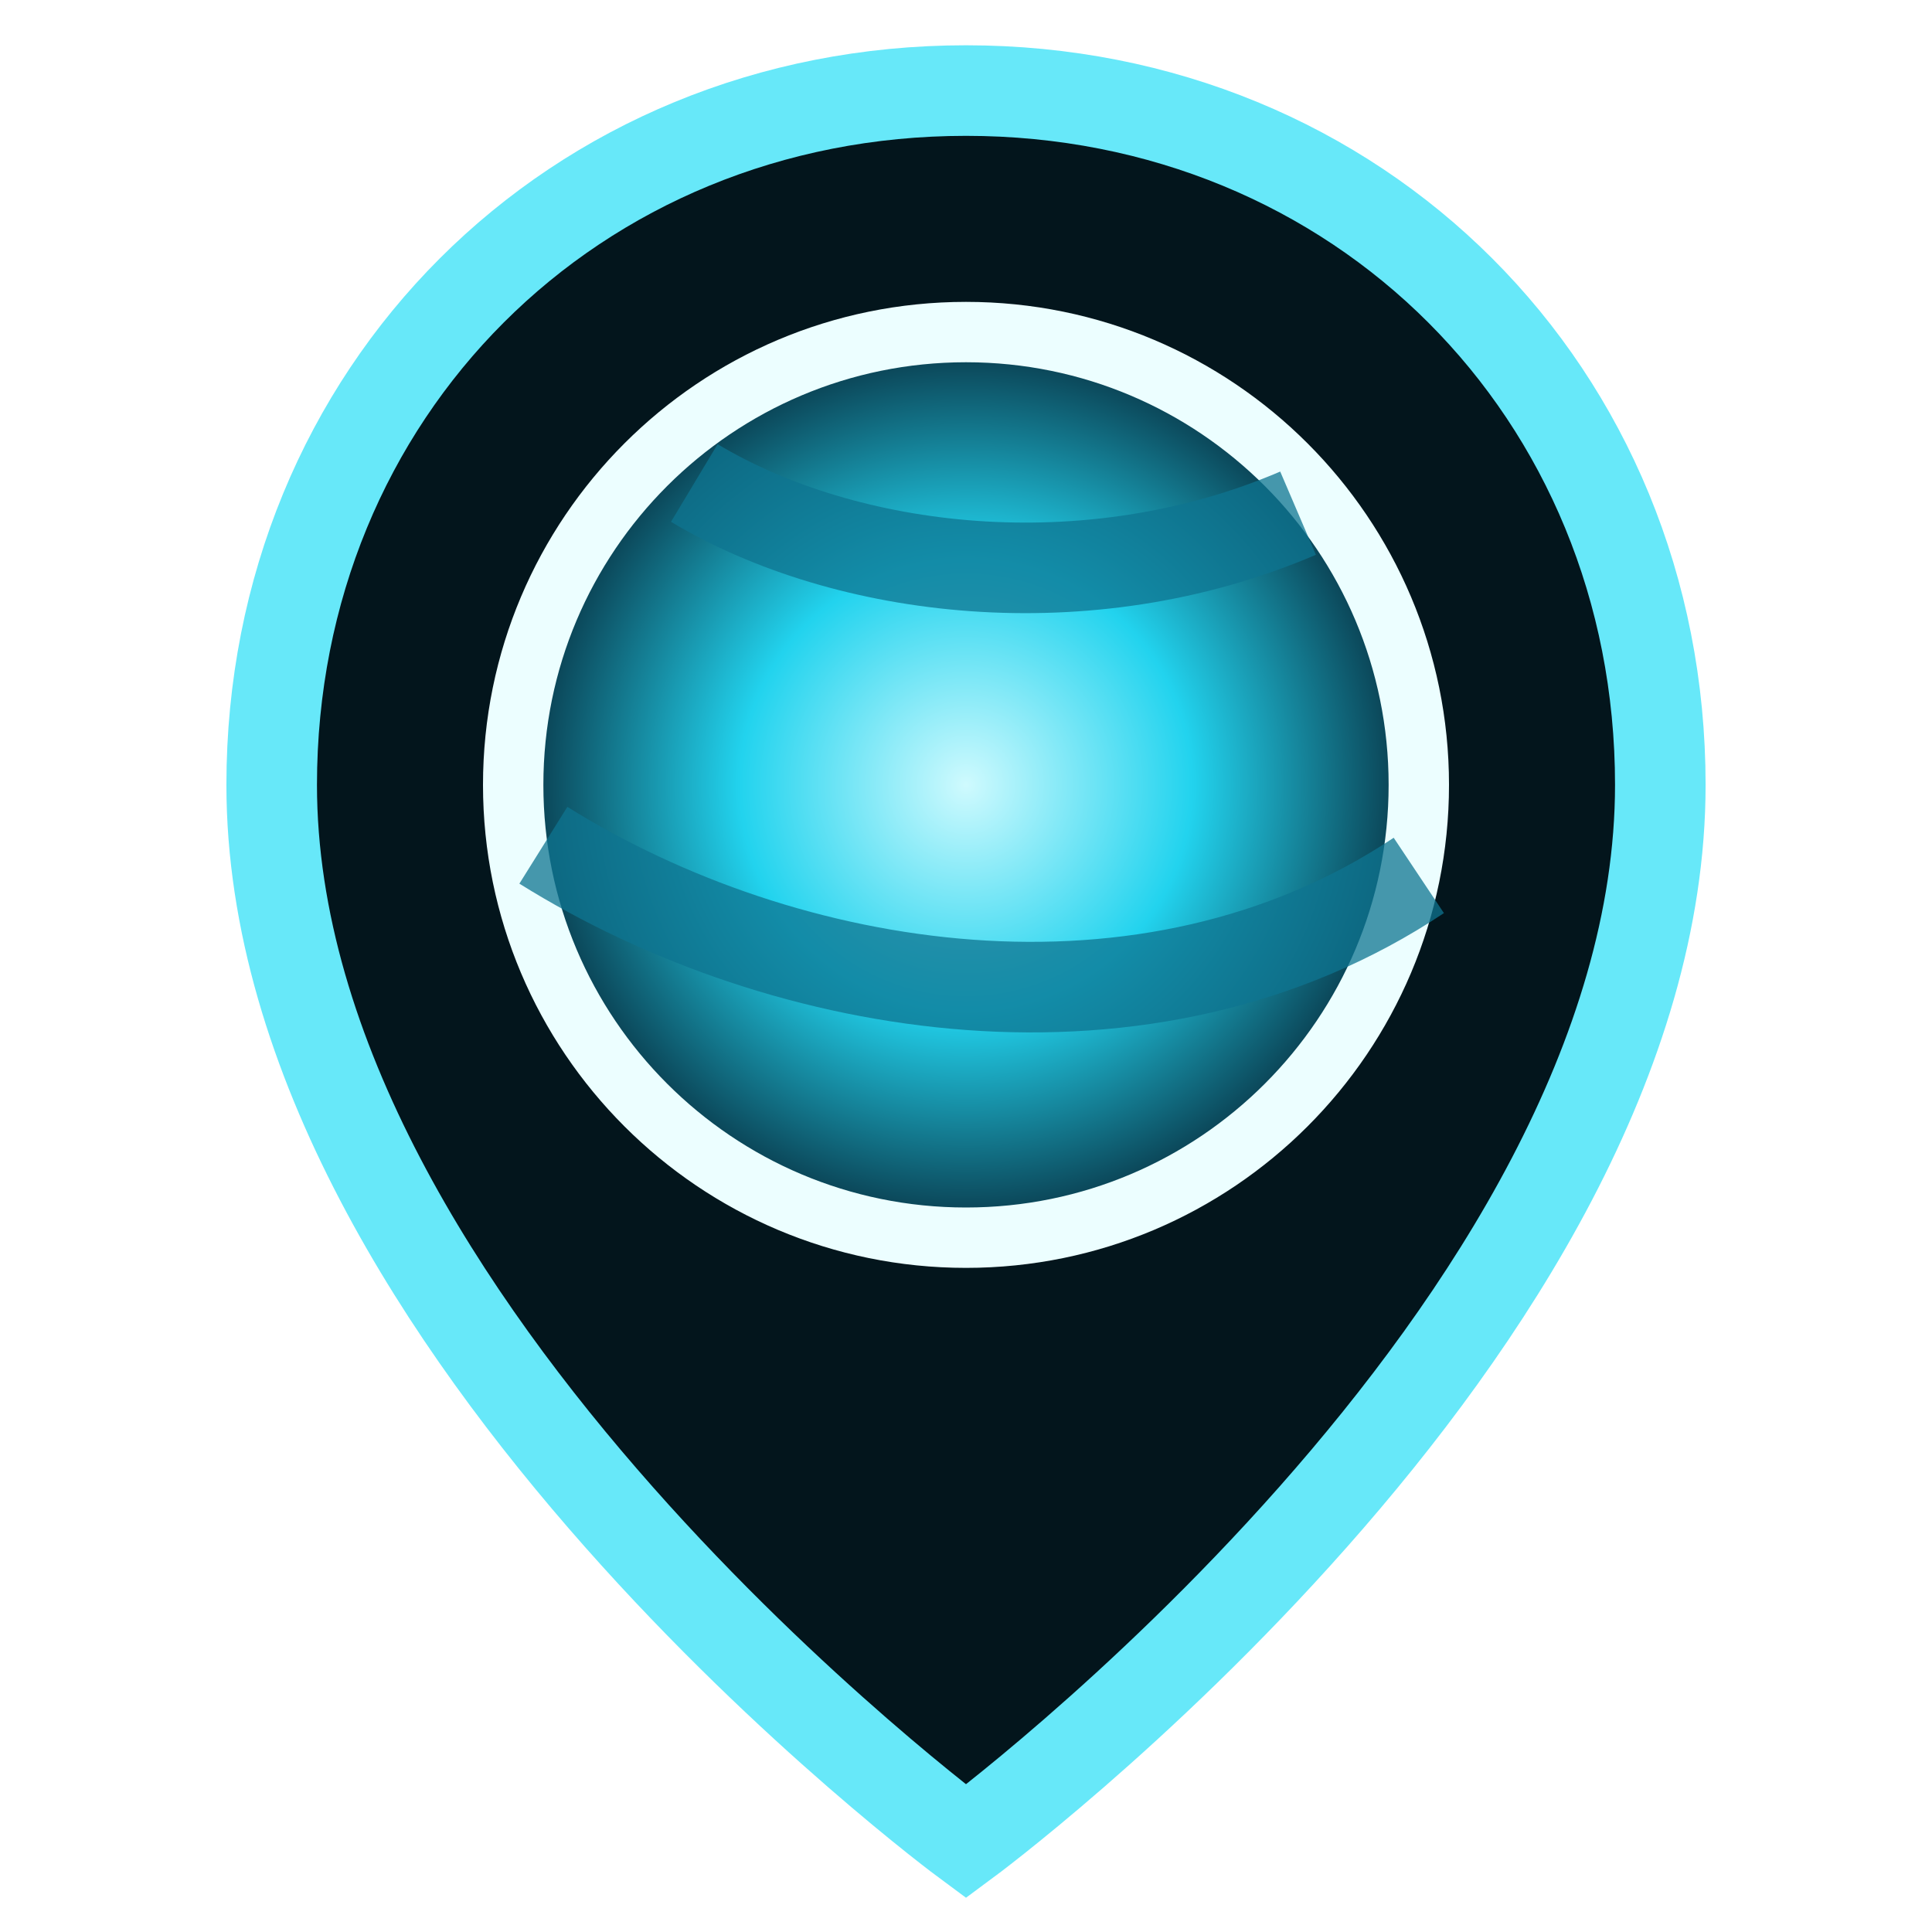
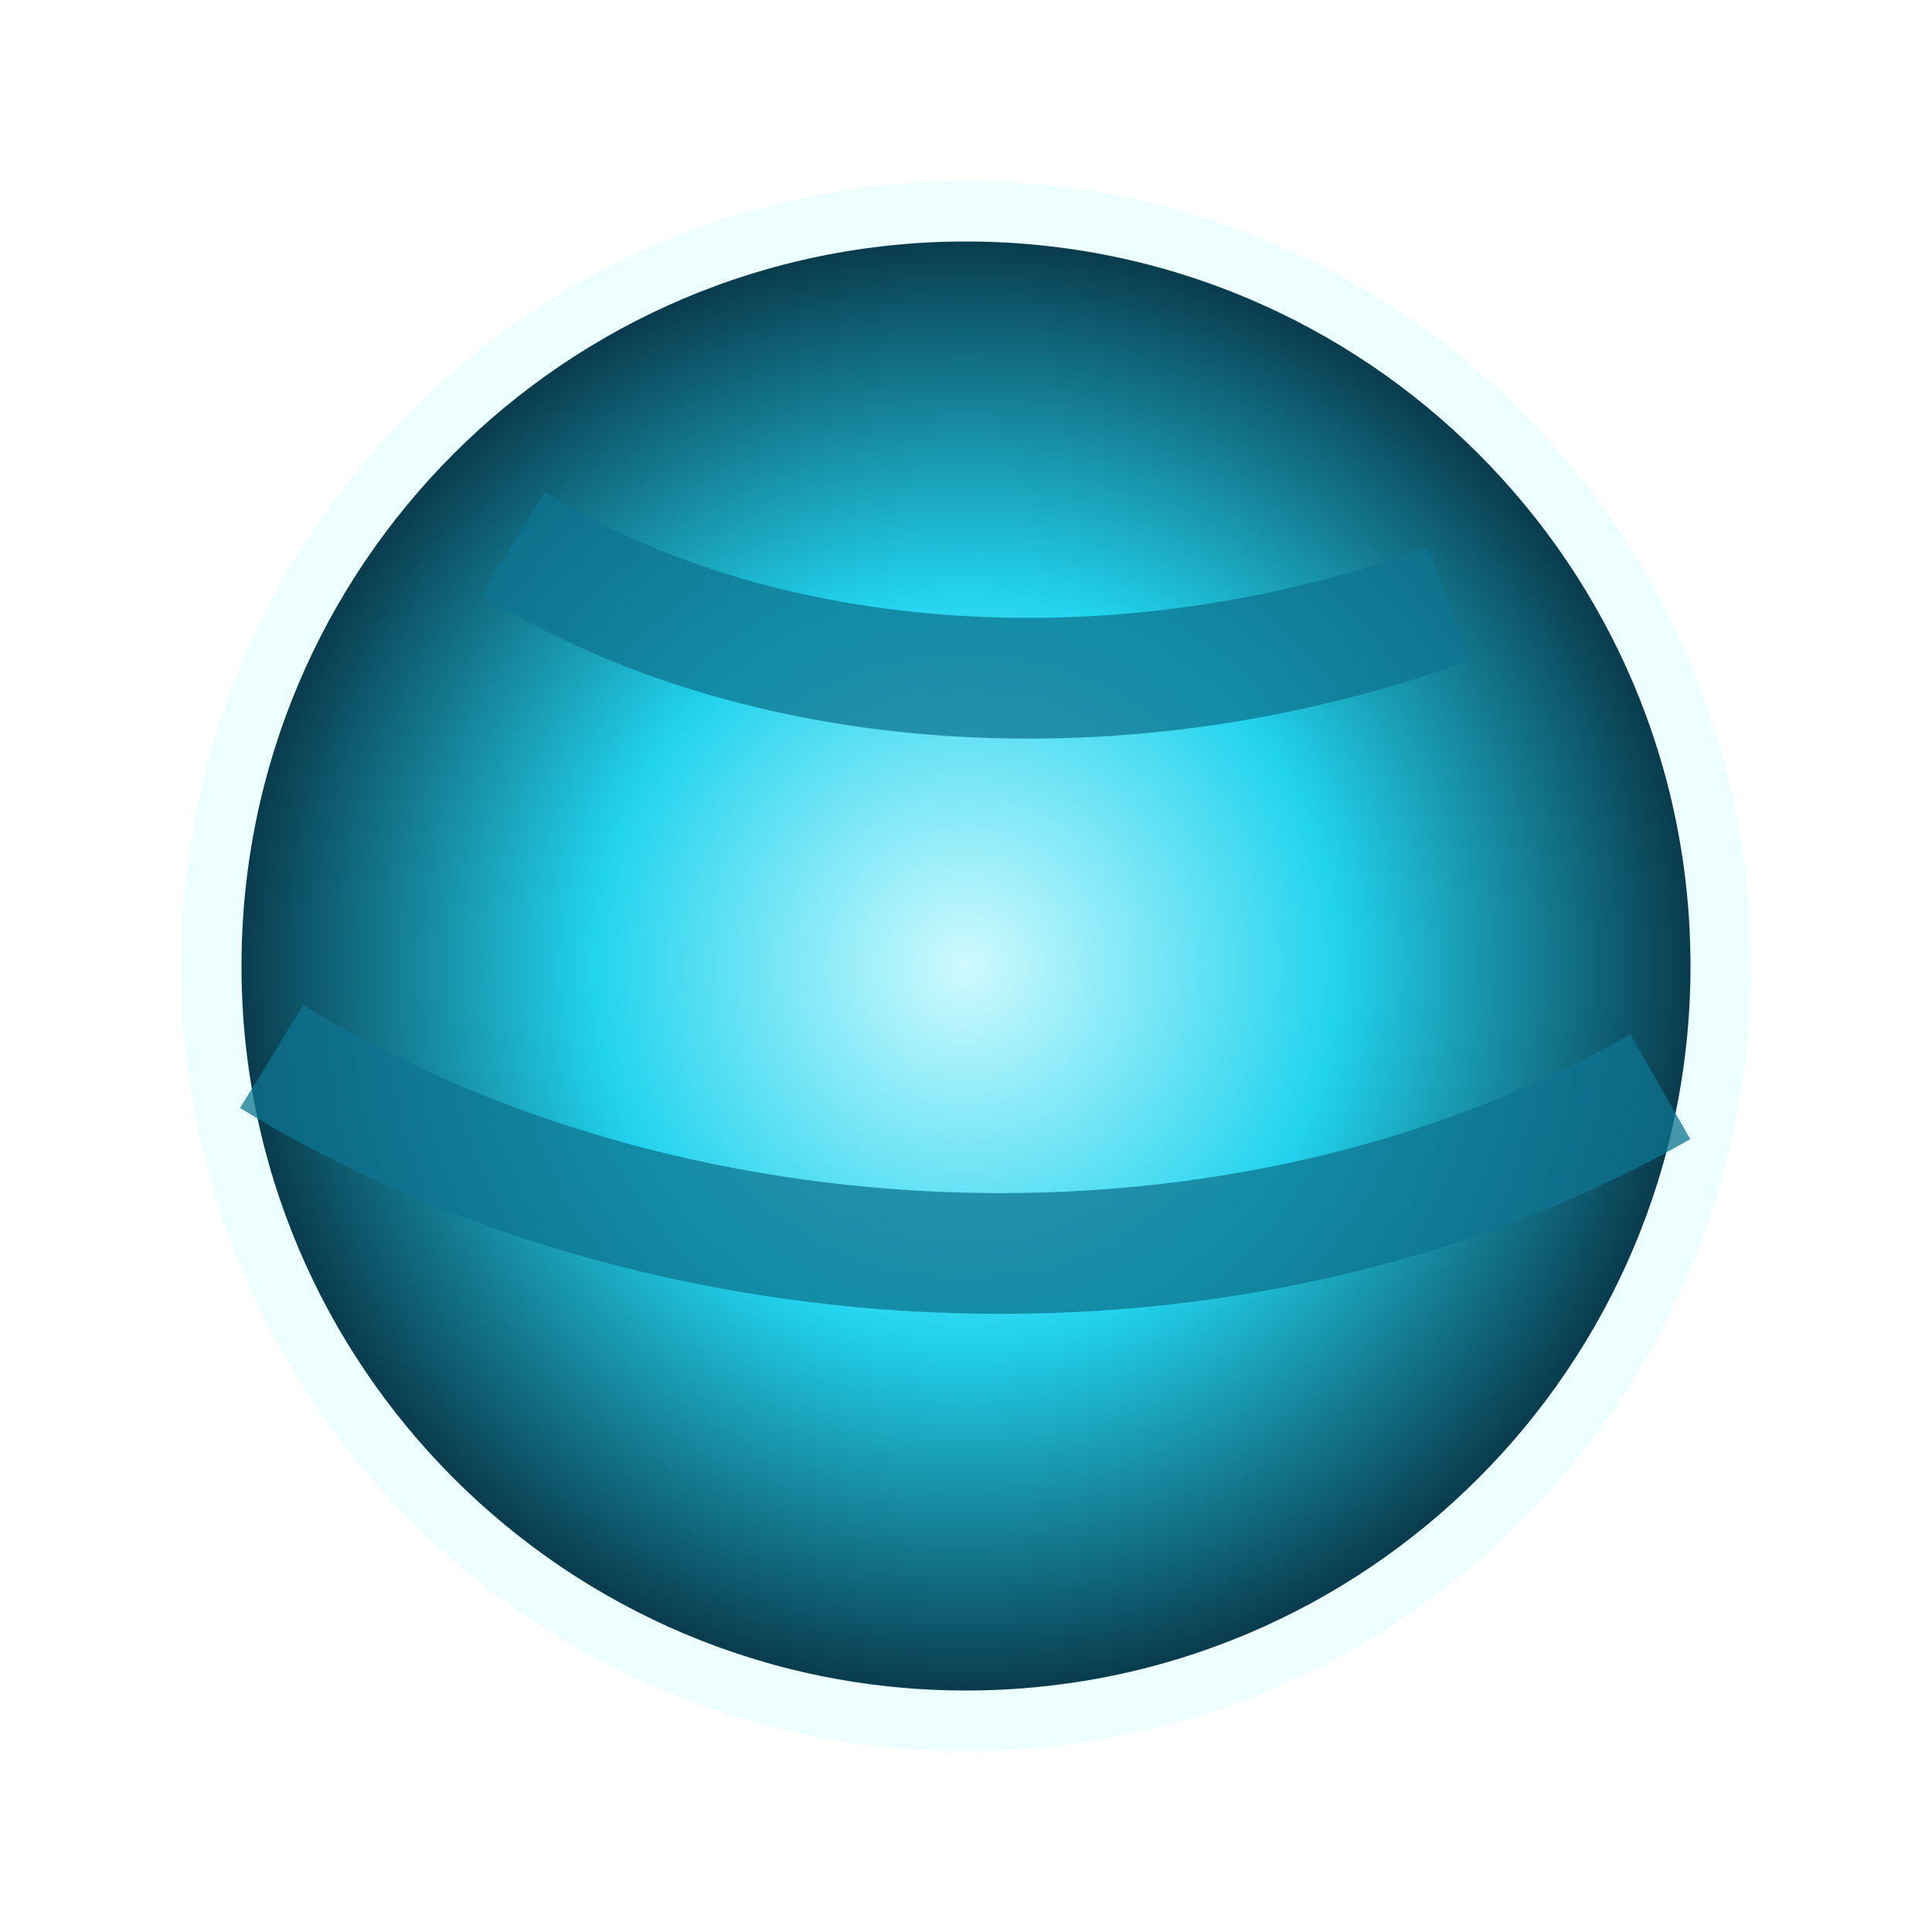
<svg xmlns="http://www.w3.org/2000/svg" viewBox="0 0 64 64">
  <defs>
    <radialGradient id="p">
      <stop stop-color="#cffafe" />
      <stop offset=".5" stop-color="#22d3ee" />
      <stop offset="1" stop-color="#083344" />
    </radialGradient>
  </defs>
-   <path d="M32 3C19 3 9 13 9 26c0 18 23 35 23 35s23-17 23-35C55 13 45 3 32 3Z" fill="#03151c" stroke="#67e8f9" stroke-width="3" />
-   <circle cx="32" cy="26" r="15" fill="url(#p)" stroke="#ecfeff" stroke-width="2" />
-   <path d="M18 28c8 5 20 7 29 1M23 16c5 3 13 4 20 1" fill="none" stroke="#0e7490" stroke-width="3" opacity=".75" />
+   <circle cx="32" cy="32" r="25" fill="url(#p)" stroke="#ecfeff" stroke-width="2" />
+   <path d="M9 35c13 8 32 9 46 1M17 18c8 5 20 6 31 2" fill="none" stroke="#0e7490" stroke-width="4" opacity=".75" />
</svg>
